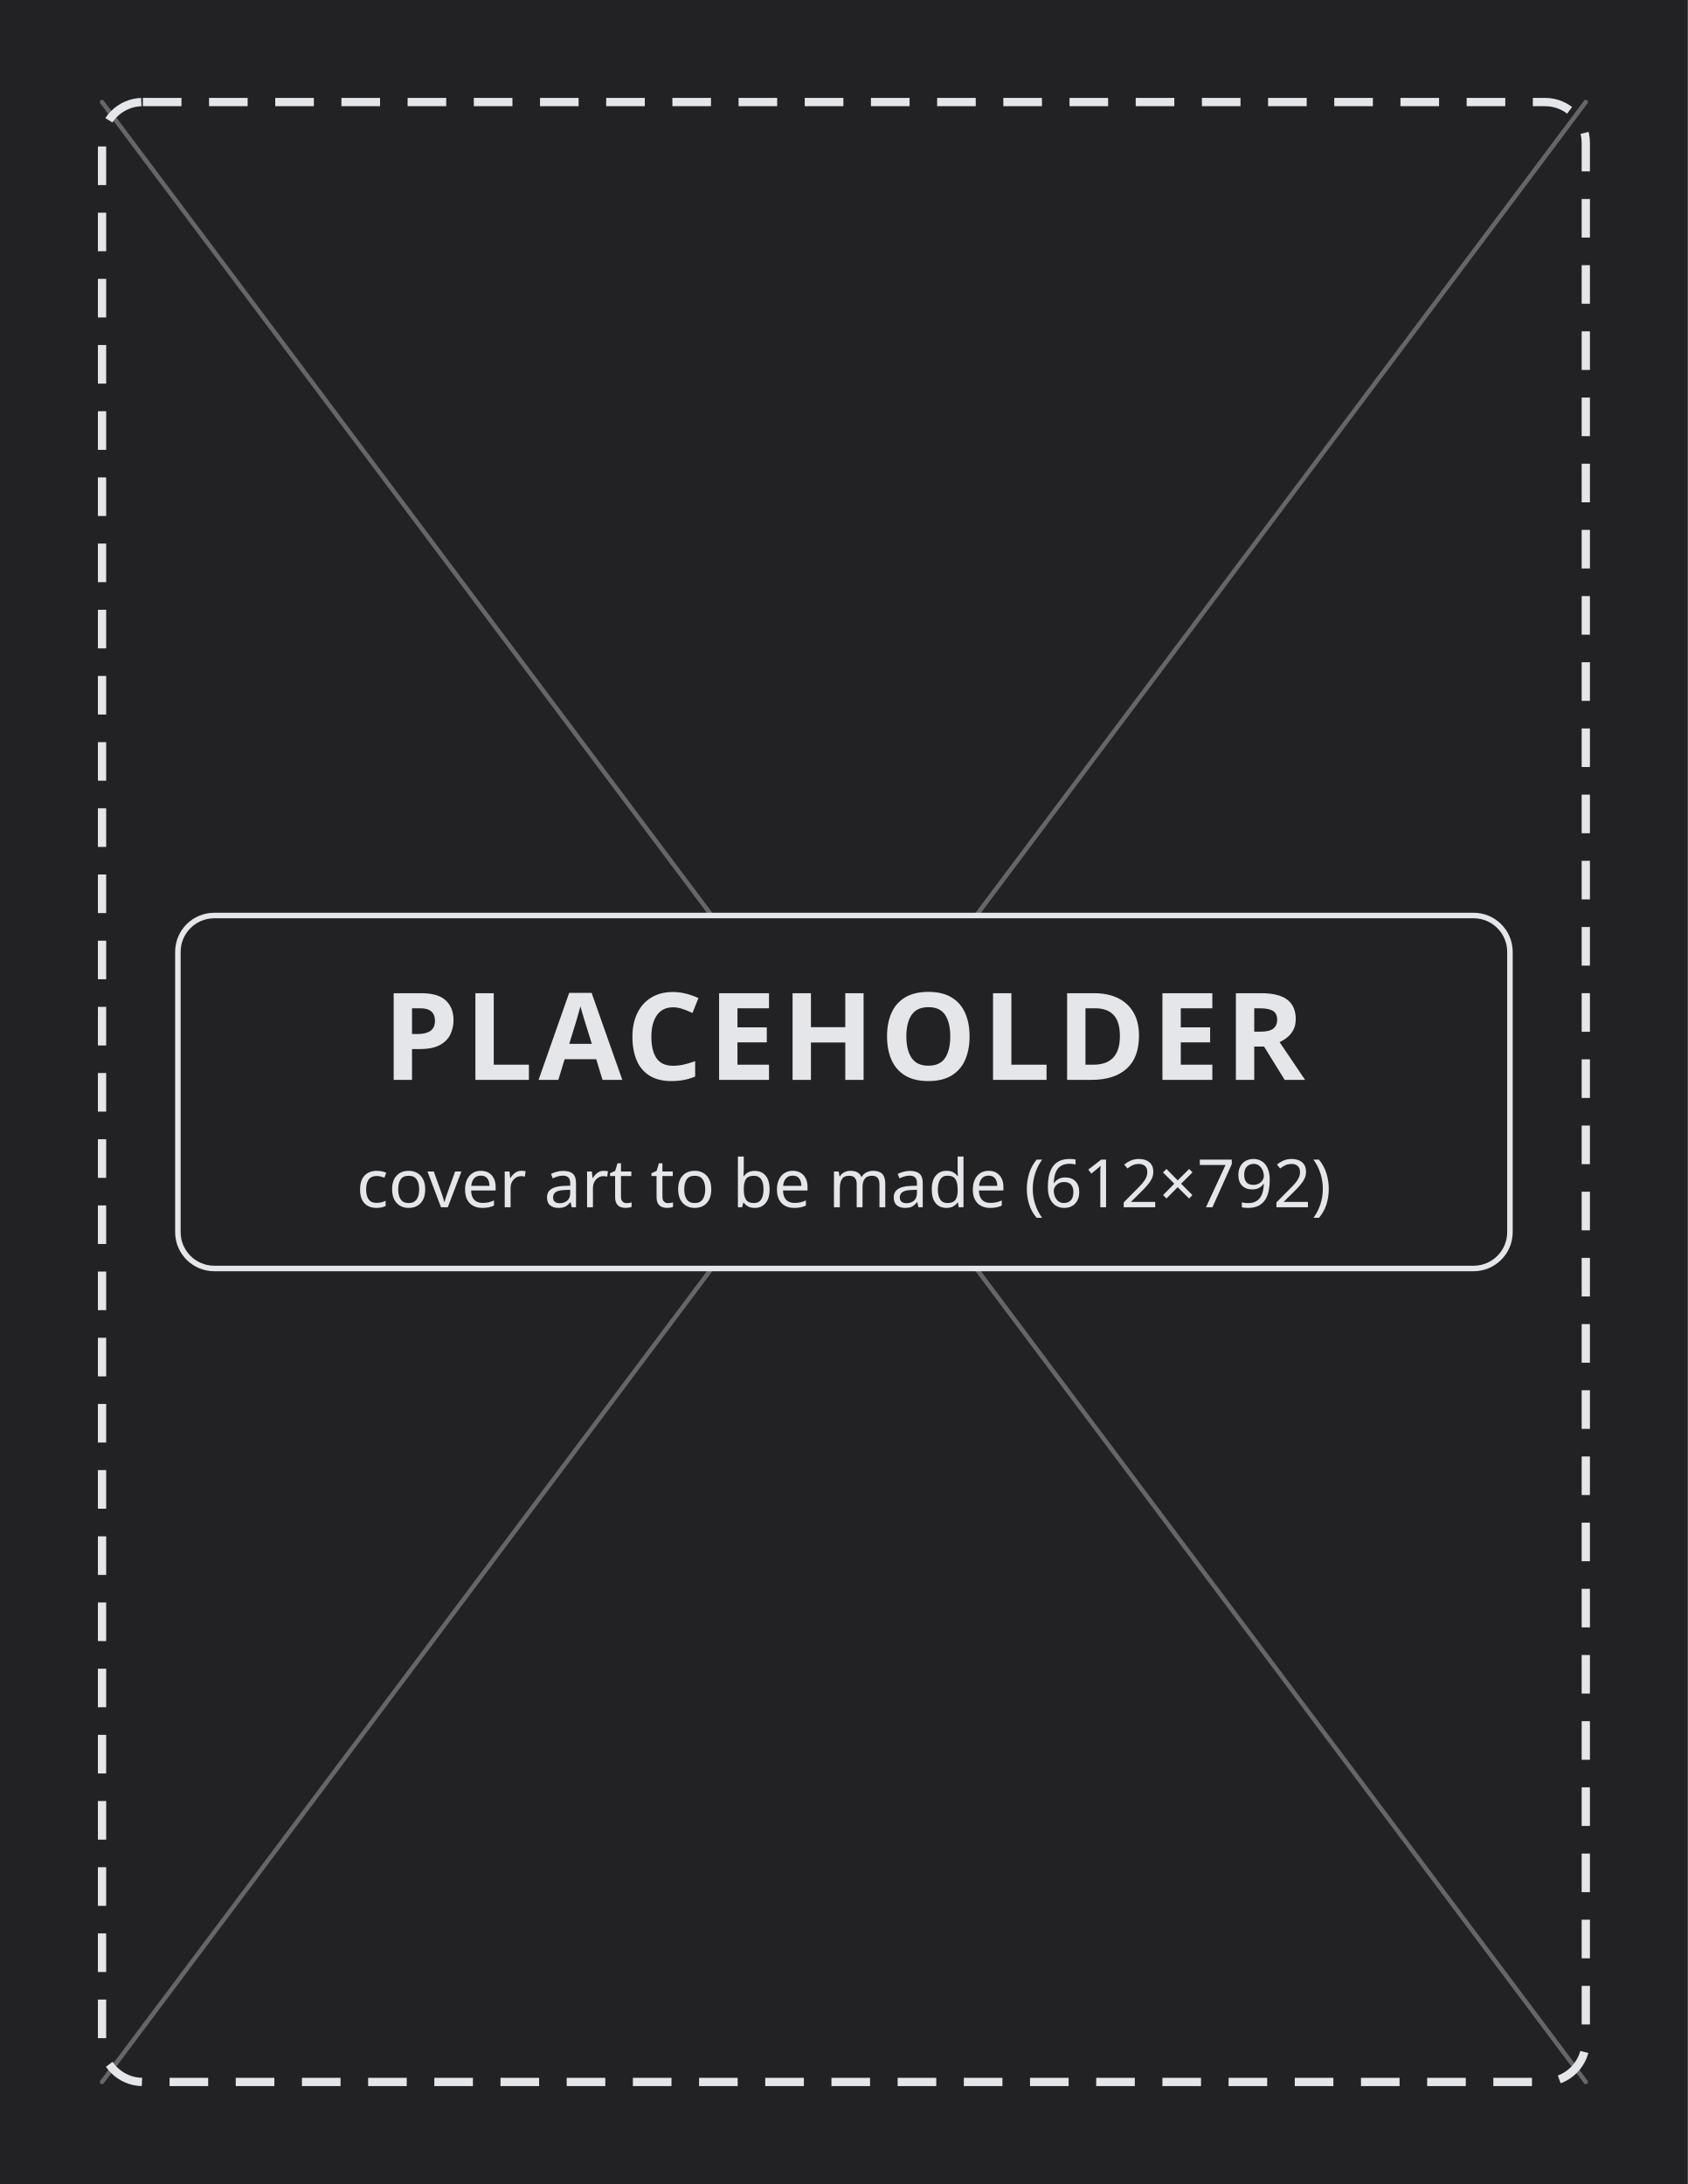
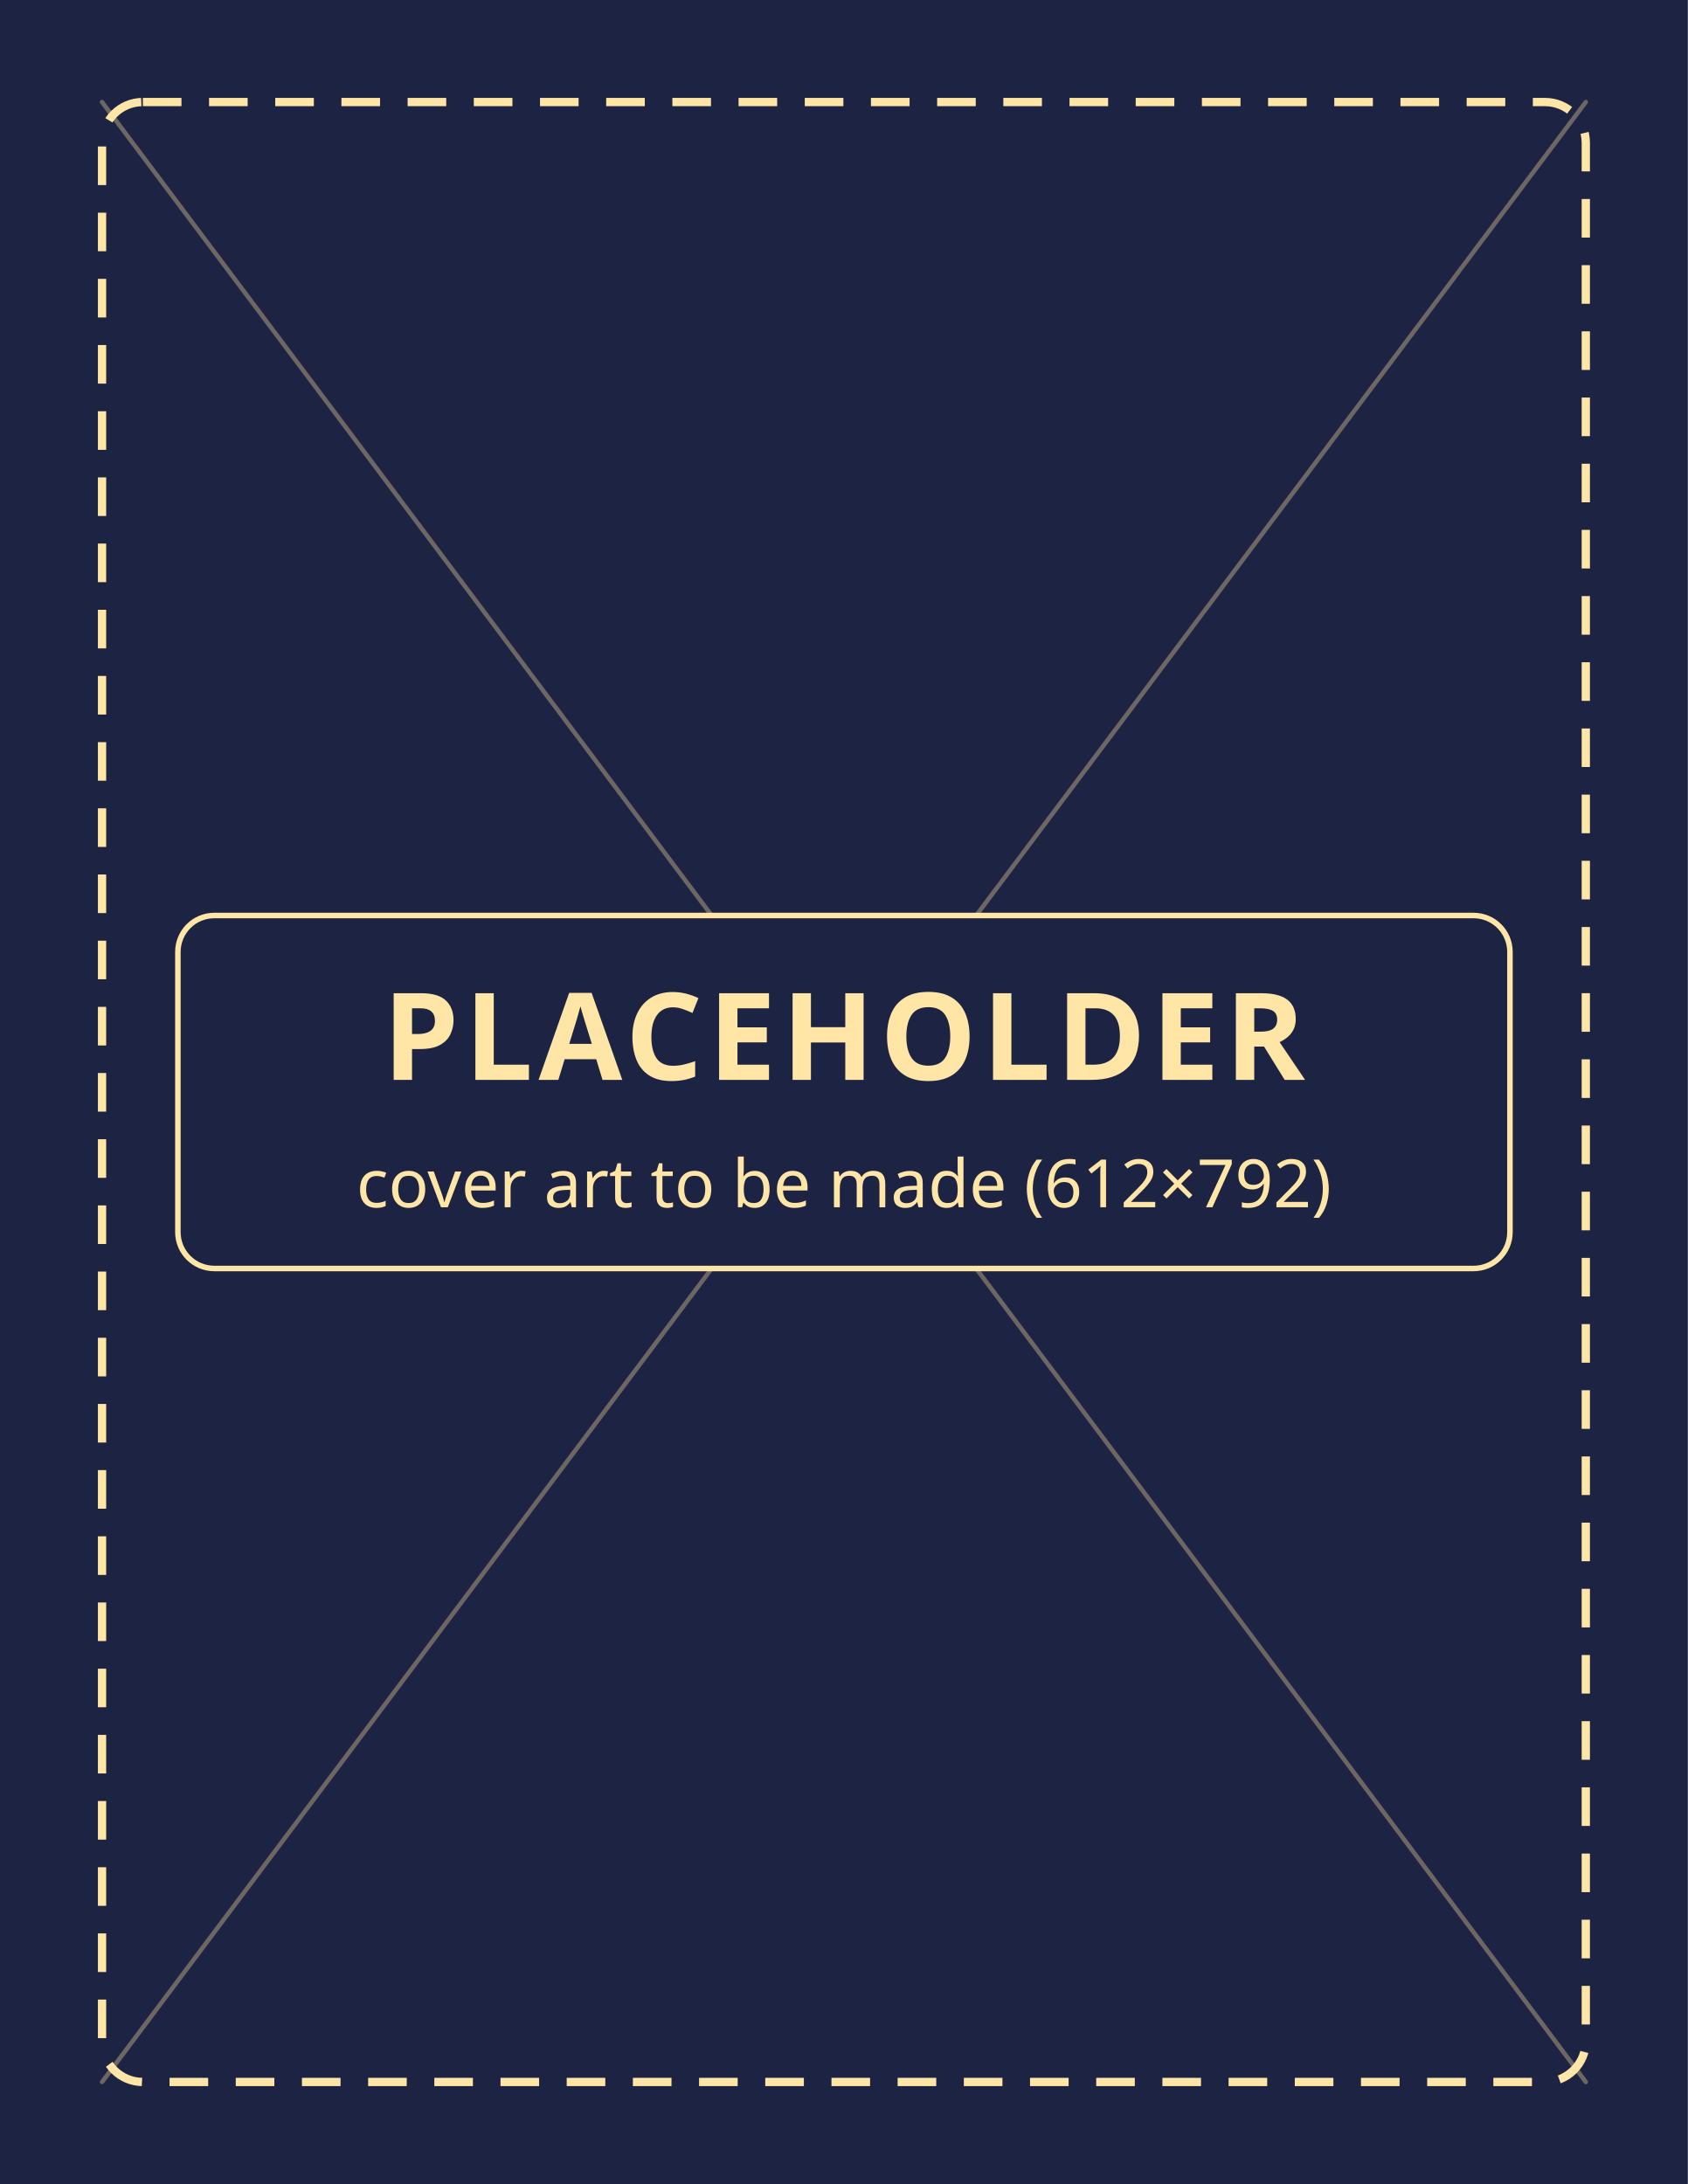
<svg xmlns="http://www.w3.org/2000/svg" viewBox="0 0 612 792" role="img" aria-label="Placeholder cover art">
-   <rect x="0" y="0" width="612" height="792" fill="#222224" />
-   <rect x="37" y="37" width="538" height="718" rx="14.8" fill="none" stroke="#e4e6ea" stroke-width="3" stroke-dasharray="14 10" />
-   <path d="M37 37L575 755M575 37L37 755" stroke="#e4e6ea" stroke-width="1.6" fill="none" stroke-linecap="round" stroke-linejoin="round" opacity=".35" />
-   <rect x="64.5" y="332" width="483" height="128" rx="13.2" fill="#222224" stroke="#e4e6ea" stroke-width="2" />
-   <text x="306" y="391.6" text-anchor="middle" font-family="sans-serif" font-weight="700" font-size="44" letter-spacing="2" fill="#e4e6ea">PLACEHOLDER</text>
-   <text x="306" y="437.8" text-anchor="middle" font-family="sans-serif" font-size="24.2" fill="#e4e6ea">cover art to be made (612×792)</text>
+   <rect x="0" y="0" width="612" height="792" fill="#1d2342" />
+   <rect x="37" y="37" width="538" height="718" rx="14.8" fill="none" stroke="#ffe6a6" stroke-width="3" stroke-dasharray="14 10" />
+   <path d="M37 37L575 755M575 37L37 755" stroke="#ffe6a6" stroke-width="1.6" fill="none" stroke-linecap="round" stroke-linejoin="round" opacity=".35" />
+   <rect x="64.5" y="332" width="483" height="128" rx="13.2" fill="#1d2342" stroke="#ffe6a6" stroke-width="2" />
+   <text x="306" y="391.6" text-anchor="middle" font-family="sans-serif" font-weight="700" font-size="44" letter-spacing="2" fill="#ffe6a6">PLACEHOLDER</text>
+   <text x="306" y="437.8" text-anchor="middle" font-family="sans-serif" font-size="24.2" fill="#ffe6a6">cover art to be made (612×792)</text>
</svg>
